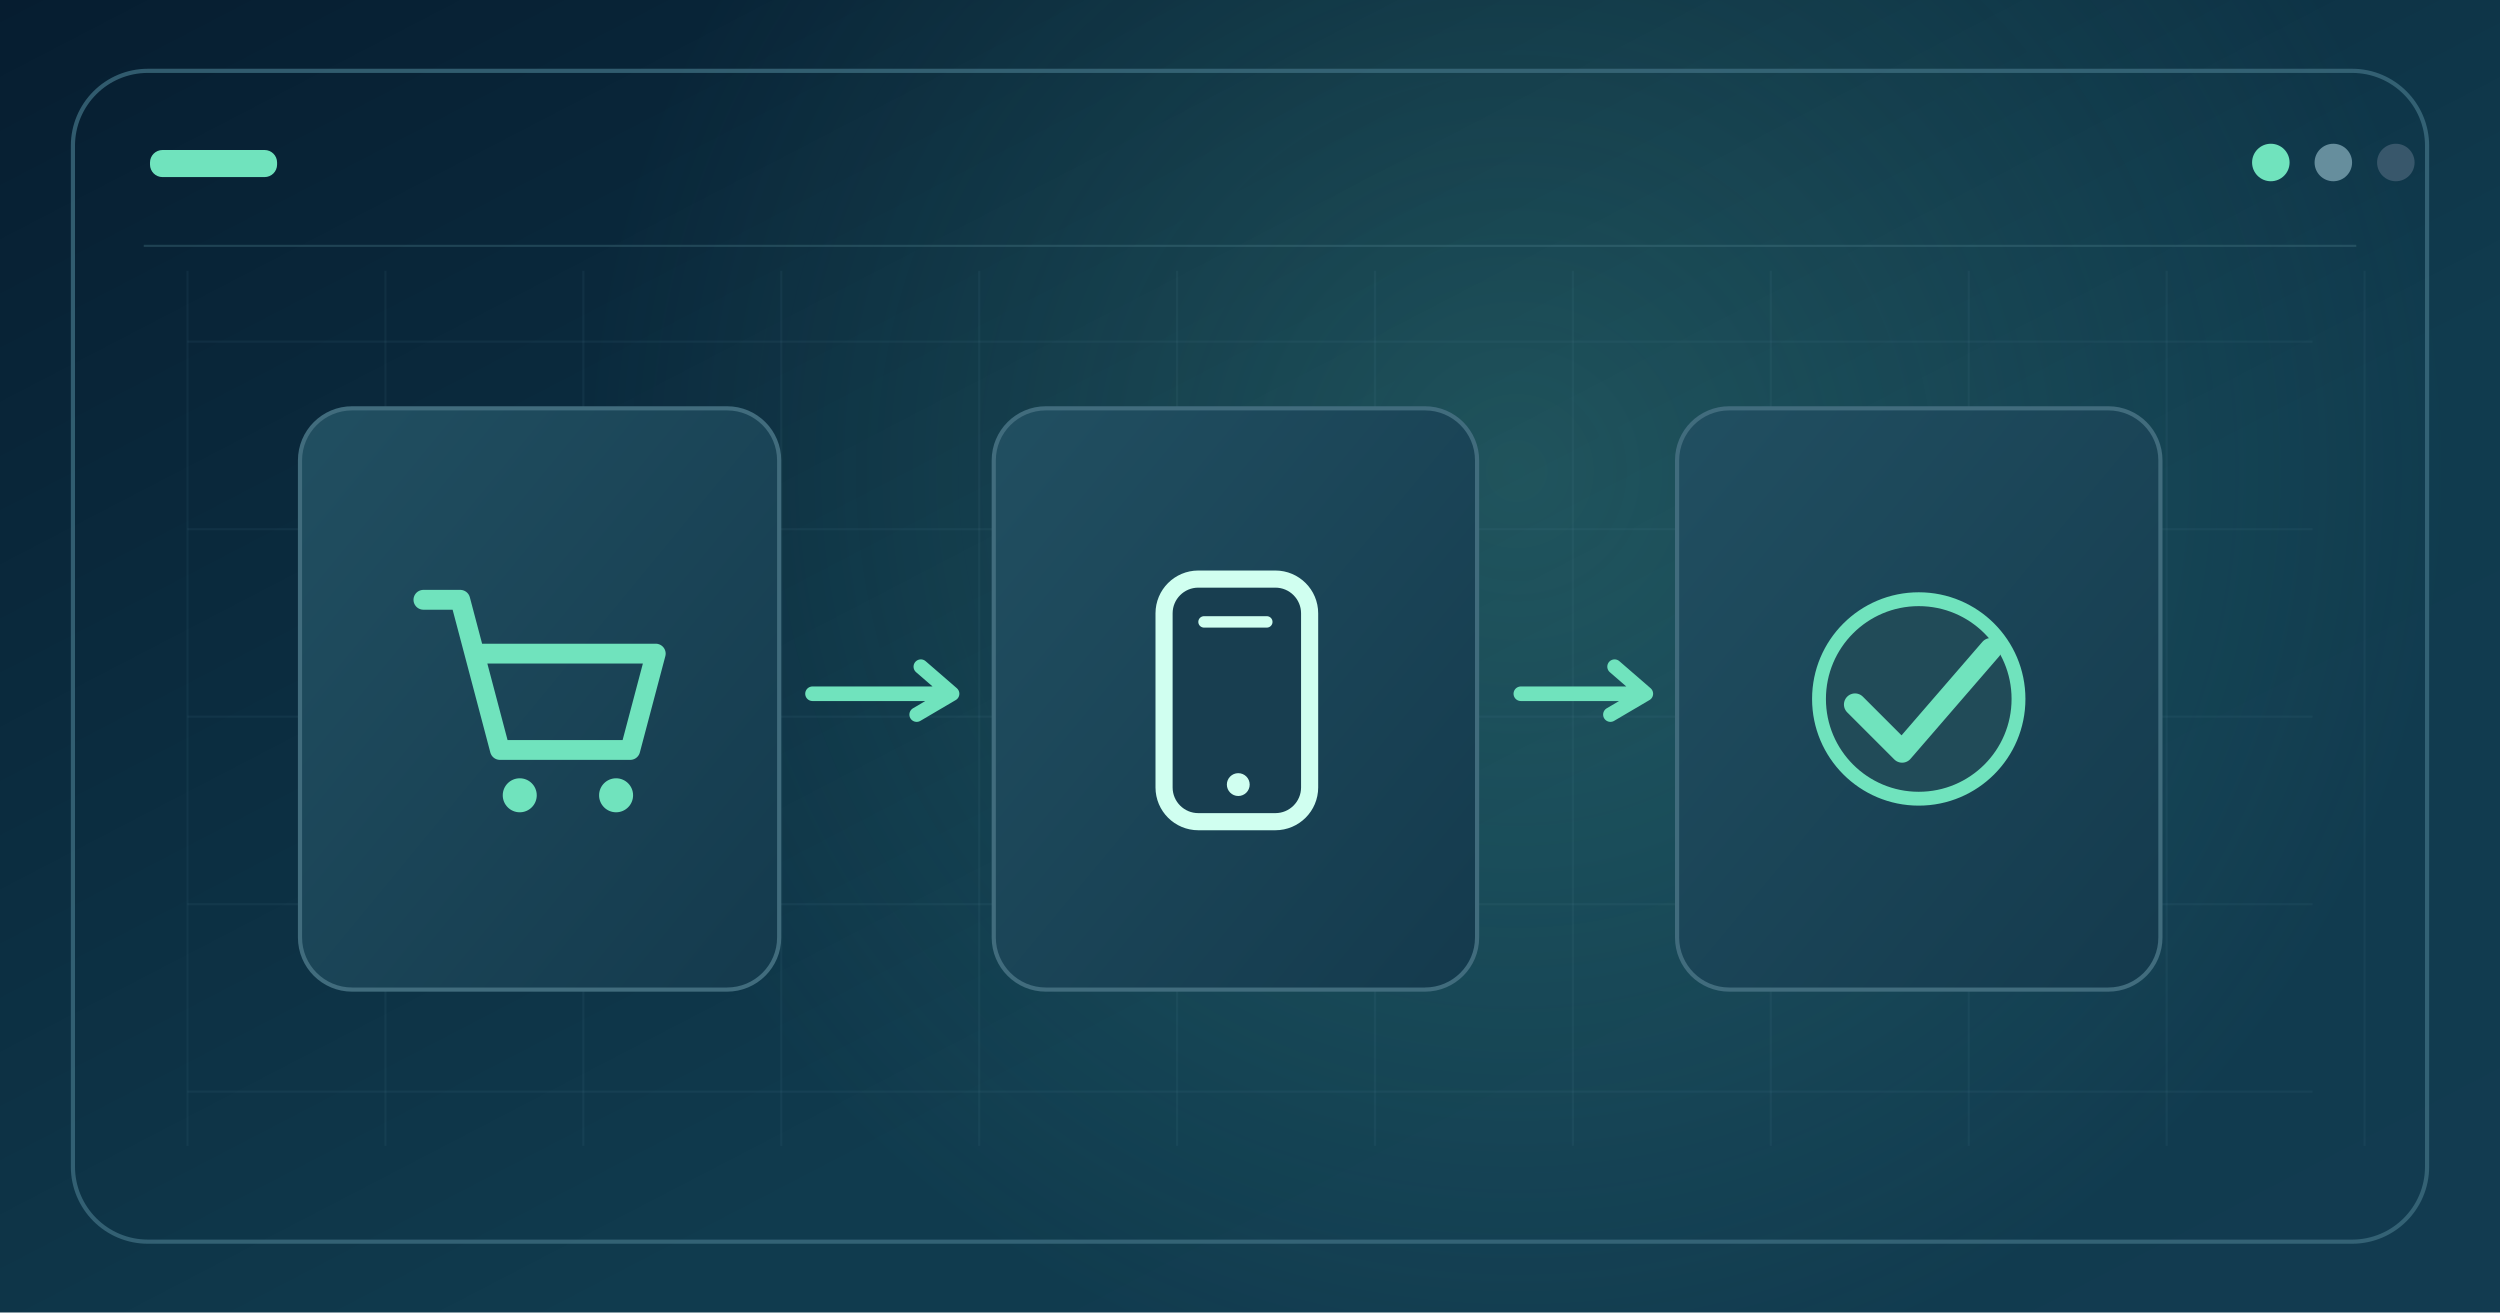
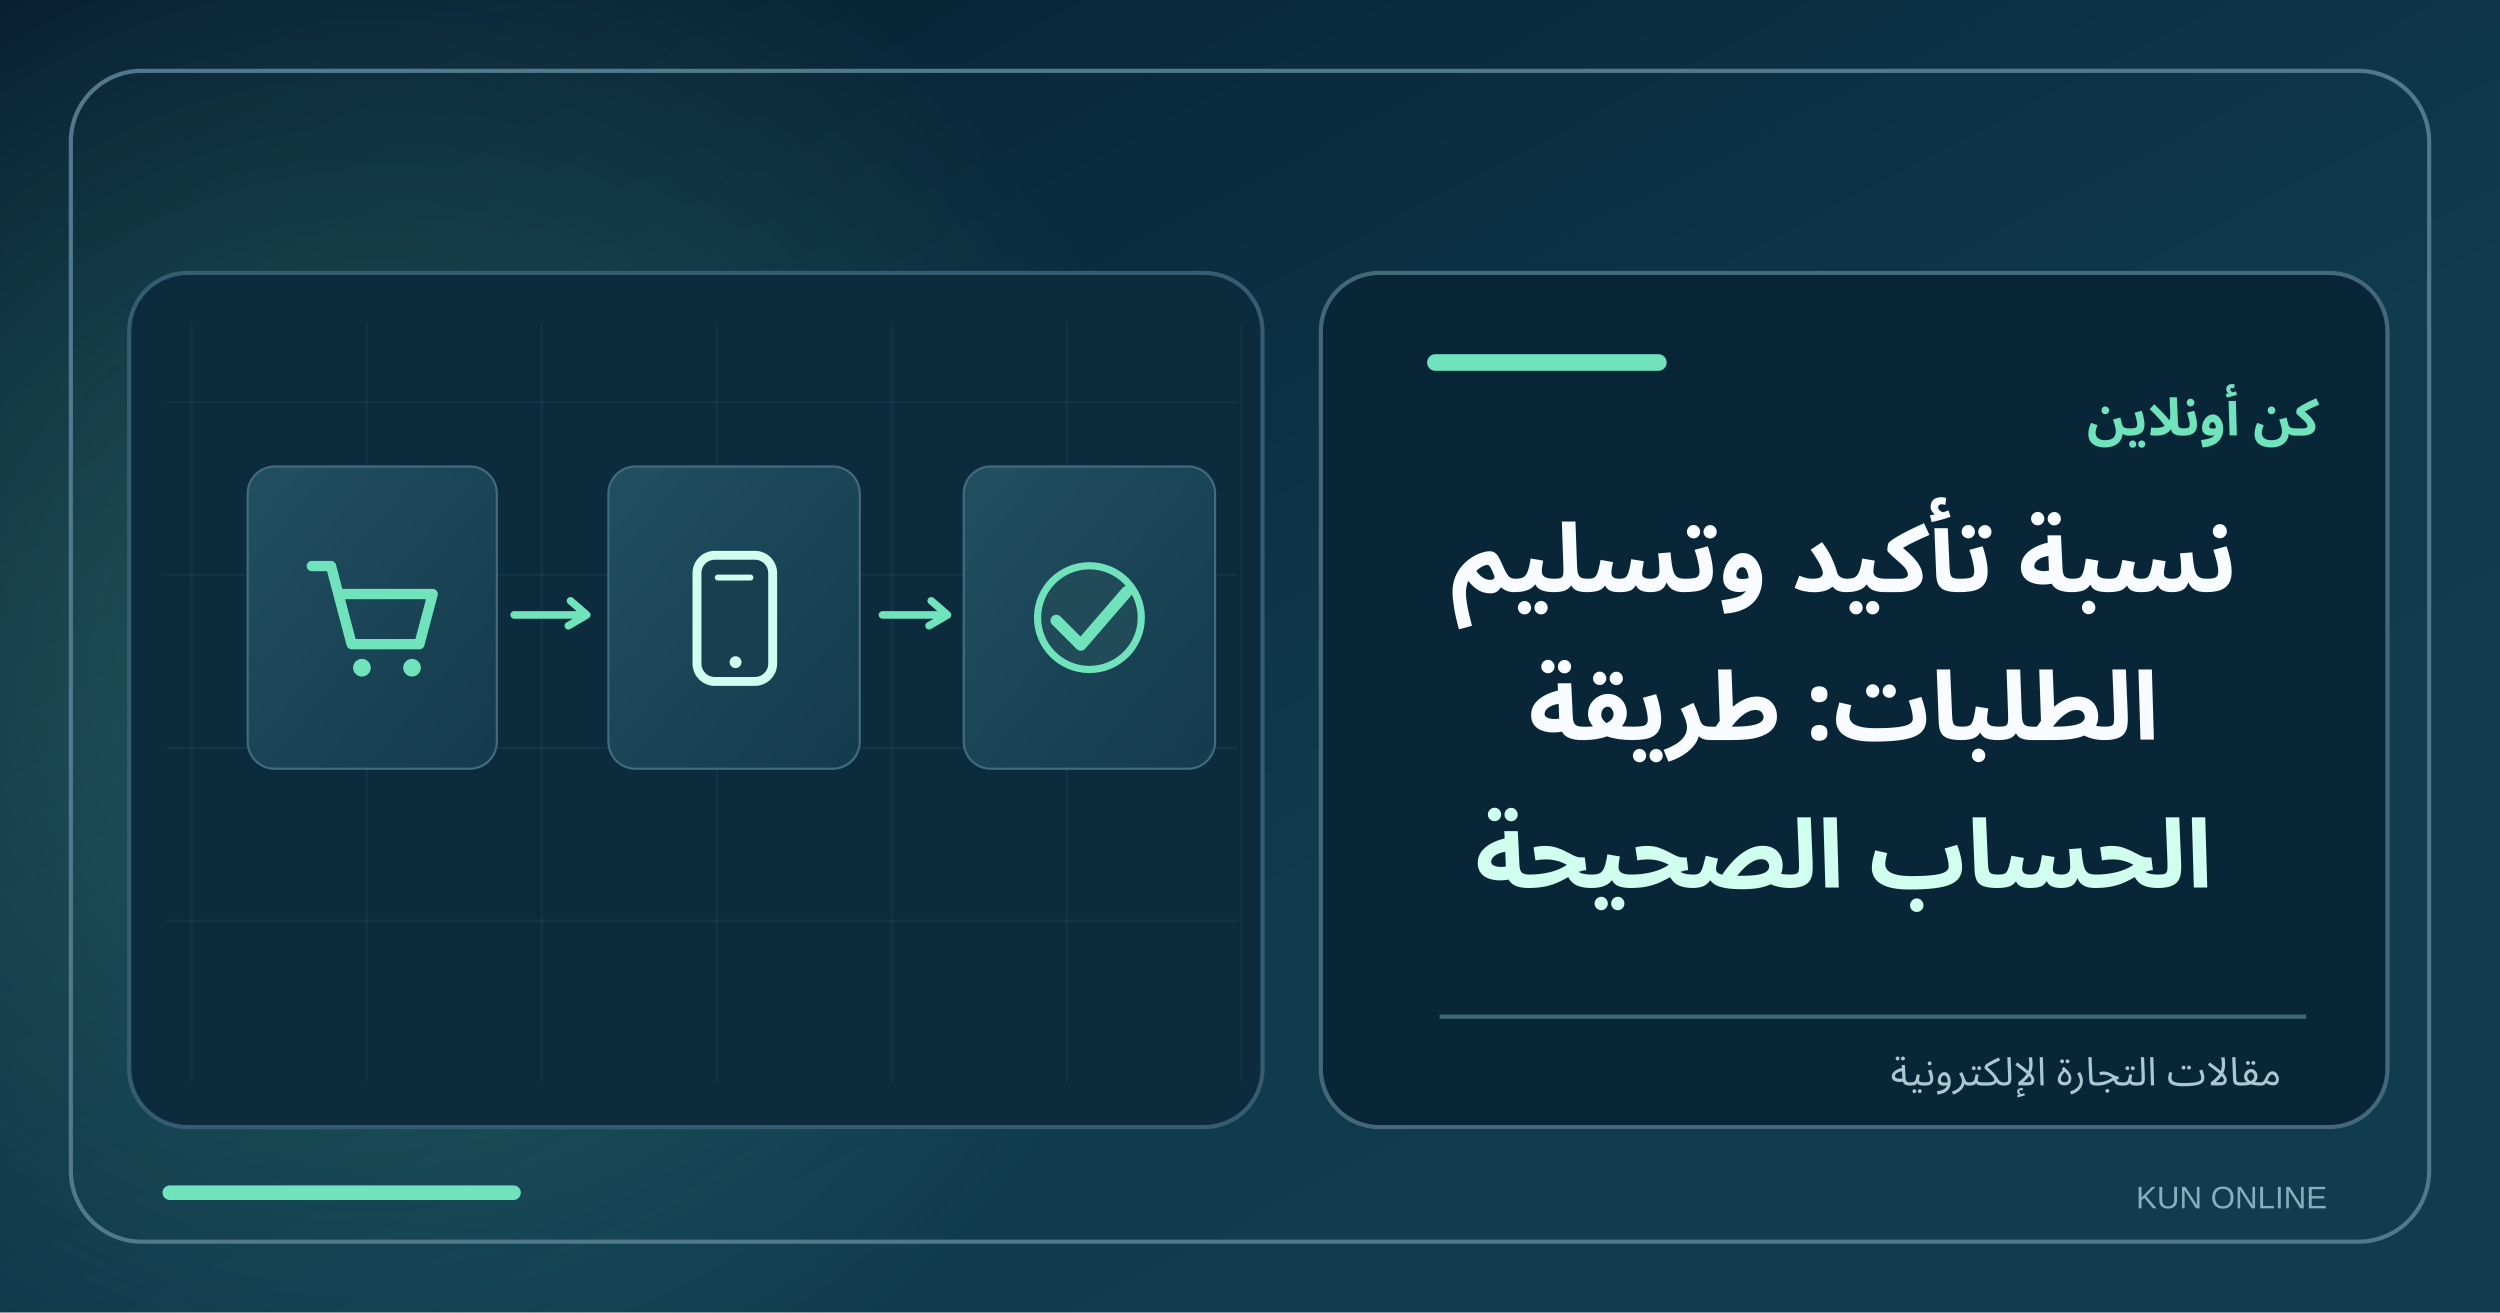
<svg xmlns="http://www.w3.org/2000/svg" width="1200" height="630" viewBox="0 0 1200 630" role="img" aria-labelledby="title desc">
  <defs>
    <linearGradient id="back" x1="0" y1="0" x2="1" y2="1">
      <stop stop-color="#061d30" />
      <stop offset=".62" stop-color="#103b4e" />
      <stop offset="1" stop-color="#123b50" />
    </linearGradient>
    <linearGradient id="glass" x1="0" y1="0" x2="1" y2="1">
      <stop stop-color="#214f61" />
      <stop offset="1" stop-color="#143a4d" />
    </linearGradient>
    <radialGradient id="bloom">
-       <stop stop-color="#70e3bd" stop-opacity=".18" />
+       <stop stop-color="#70e3bd" stop-opacity=".24" />
      <stop offset="1" stop-color="#70e3bd" stop-opacity="0" />
    </radialGradient>
  </defs>
  <rect width="1200" height="630" fill="url(#back)" />
-   <circle cx="728" cy="226" r="450" fill="url(#bloom)" />
-   <rect x="35" y="34" width="1130" height="562" rx="36" fill="none" stroke="#3f6f81" stroke-width="2" opacity=".75" />
-   <path d="M69 118H1131" stroke="#4c7f8b" stroke-width="1" opacity=".34" />
-   <rect x="72" y="72" width="61" height="13" rx="6" fill="#70e3bd" />
-   <circle cx="1090" cy="78" r="9" fill="#70e3bd" />
-   <circle cx="1120" cy="78" r="9" fill="#668e9d" />
-   <circle cx="1150" cy="78" r="9" fill="#38576b" />
+   <circle cx="180" cy="320" r="390" fill="url(#bloom)" />
+   <rect x="34" y="34" width="1132" height="562" rx="34" fill="none" stroke="#51798a" stroke-width="2" />
+   <rect x="62" y="131" width="544" height="410" rx="28" fill="#0c2b3d" stroke="#365c71" stroke-width="2" />
  <g stroke="#508396" stroke-opacity=".10" stroke-width="1">
-     <path d="M90 130V550" />
-     <path d="M185 130V550" />
-     <path d="M280 130V550" />
-     <path d="M375 130V550" />
-     <path d="M470 130V550" />
-     <path d="M565 130V550" />
-     <path d="M660 130V550" />
-     <path d="M755 130V550" />
-     <path d="M850 130V550" />
-     <path d="M945 130V550" />
-     <path d="M1040 130V550" />
-     <path d="M1135 130V550" />
-     <path d="M90 164H1110" />
-     <path d="M90 254H1110" />
-     <path d="M90 344H1110" />
-     <path d="M90 434H1110" />
-     <path d="M90 524H1110" />
+     <path d="M92 155V519" />
+     <path d="M176 155V519" />
+     <path d="M260 155V519" />
+     <path d="M344 155V519" />
+     <path d="M428 155V519" />
+     <path d="M512 155V519" />
+     <path d="M596 155V519" />
+     <path d="M80 193H594" />
+     <path d="M80 276H594" />
+     <path d="M80 359H594" />
+     <path d="M80 442H594" />
  </g>
-   <rect x="144" y="196" width="230" height="279" rx="25" fill="url(#glass)" stroke="#416c7d" stroke-width="2" />
-   <g transform="translate(191 267.5) scale(1.36)">
-     <path d="M9 15H22L36 68H82L91 34H29" fill="none" stroke="#70e3bd" stroke-width="7" stroke-linecap="round" stroke-linejoin="round" />
-     <circle cx="43" cy="84" r="6" fill="#70e3bd" stroke="none" stroke-width="0" />
-     <circle cx="77" cy="84" r="6" fill="#70e3bd" stroke="none" stroke-width="0" />
+   <g id="topic-illustration" transform="translate(44 122) scale(.52)">
+     <rect x="144" y="196" width="230" height="279" rx="25" fill="url(#glass)" stroke="#416c7d" stroke-width="2" />
+     <g transform="translate(191 267.5) scale(1.36)">
+       <path d="M9 15H22L36 68H82L91 34H29" fill="none" stroke="#70e3bd" stroke-width="7" stroke-linecap="round" stroke-linejoin="round" />
+       <circle cx="43" cy="84" r="6" fill="#70e3bd" stroke="none" stroke-width="0" />
+       <circle cx="77" cy="84" r="6" fill="#70e3bd" stroke="none" stroke-width="0" />
+     </g>
+     <path d="M390 333L457 333M442 320L457 333L440 343" fill="none" stroke="#70e3bd" stroke-width="7" stroke-linecap="round" stroke-linejoin="round" />
+     <rect x="477" y="196" width="232" height="279" rx="25" fill="url(#glass)" stroke="#416c7d" stroke-width="2" />
+     <g transform="translate(524.5 267) scale(1.37)">
+       <rect x="25" y="8" width="51" height="85" rx="12" fill="#183e50" stroke="#d0fff0" stroke-width="6" />
+       <path d="M39 23L61 23" fill="none" stroke="#d0fff0" stroke-width="4" stroke-linecap="round" stroke-linejoin="round" />
+       <circle cx="51" cy="80" r="4" fill="#d0fff0" stroke="none" stroke-width="0" />
+     </g>
+     <path d="M730 333L790 333M775 320L790 333L773 343" fill="none" stroke="#70e3bd" stroke-width="7" stroke-linecap="round" stroke-linejoin="round" />
+     <rect x="805" y="196" width="232" height="279" rx="25" fill="url(#glass)" stroke="#416c7d" stroke-width="2" />
+     <g transform="translate(854.5 269) scale(1.33)">
+       <circle cx="50" cy="50" r="36" fill="#214b58" stroke="#70e3bd" stroke-width="5" />
+       <path d="M27 52L44 69L76 32" fill="none" stroke="#70e3bd" stroke-width="8" stroke-linecap="round" stroke-linejoin="round" />
+     </g>
  </g>
-   <path d="M390 333L457 333M442 320L457 333L440 343" fill="none" stroke="#70e3bd" stroke-width="7" stroke-linecap="round" stroke-linejoin="round" />
-   <rect x="477" y="196" width="232" height="279" rx="25" fill="url(#glass)" stroke="#416c7d" stroke-width="2" />
-   <g transform="translate(524.5 267) scale(1.37)">
-     <rect x="25" y="8" width="51" height="85" rx="12" fill="#183e50" stroke="#d0fff0" stroke-width="6" />
-     <path d="M39 23L61 23" fill="none" stroke="#d0fff0" stroke-width="4" stroke-linecap="round" stroke-linejoin="round" />
-     <circle cx="51" cy="80" r="4" fill="#d0fff0" stroke="none" stroke-width="0" />
+   <rect x="634" y="131" width="512" height="410" rx="28" fill="#092639" stroke="#436879" stroke-width="2" />
+   <rect x="685" y="170" width="115" height="8" rx="4" fill="#70e3bd" />
+   <text x="1113" y="209" direction="rtl" text-anchor="start" font-family="Cairo,Tajawal,Noto Sans Arabic,Segoe UI,Arial,sans-serif" font-size="25" font-weight="700" fill="#70e3bd">كن أونلاين</text>
+   <g id="article-title">
+     <text x="885" y="284" text-anchor="middle" direction="rtl" unicode-bidi="plaintext" font-family="Cairo,Tajawal,Noto Sans Arabic,Segoe UI,Arial,sans-serif" font-size="46" font-weight="700" letter-spacing="0" fill="#f8fbff">نسبة تأكيد وتسليم</text>
+     <text x="885" y="355" text-anchor="middle" direction="rtl" unicode-bidi="plaintext" font-family="Cairo,Tajawal,Noto Sans Arabic,Segoe UI,Arial,sans-serif" font-size="46" font-weight="700" letter-spacing="0" fill="#f8fbff">الطلبات: طريقة</text>
+     <text x="885" y="426" text-anchor="middle" direction="rtl" unicode-bidi="plaintext" font-family="Cairo,Tajawal,Noto Sans Arabic,Segoe UI,Arial,sans-serif" font-size="46" font-weight="700" letter-spacing="0" fill="#d0fff0">الحساب الصحيحة</text>
  </g>
-   <path d="M730 333L790 333M775 320L790 333L773 343" fill="none" stroke="#70e3bd" stroke-width="7" stroke-linecap="round" stroke-linejoin="round" />
-   <rect x="805" y="196" width="232" height="279" rx="25" fill="url(#glass)" stroke="#416c7d" stroke-width="2" />
-   <g transform="translate(854.5 269) scale(1.33)">
-     <circle cx="50" cy="50" r="36" fill="#214b58" stroke="#70e3bd" stroke-width="5" />
-     <path d="M27 52L44 69L76 32" fill="none" stroke="#70e3bd" stroke-width="8" stroke-linecap="round" stroke-linejoin="round" />
-   </g>
+   <path d="M691 488H1107" stroke="#426979" stroke-width="2" />
+   <text x="1095" y="521" direction="rtl" text-anchor="start" font-family="Cairo,Tajawal,Noto Sans Arabic,Segoe UI,Arial,sans-serif" font-size="19" fill="#a9c8d2">مقالات التجارة الإلكترونية</text>
+   <rect x="78" y="569" width="172" height="7" rx="3.5" fill="#70e3bd" />
+   <text x="1117" y="580" direction="rtl" text-anchor="start" font-family="Arial,sans-serif" font-size="15" fill="#87aebc">KUN ONLINE</text>
</svg>
